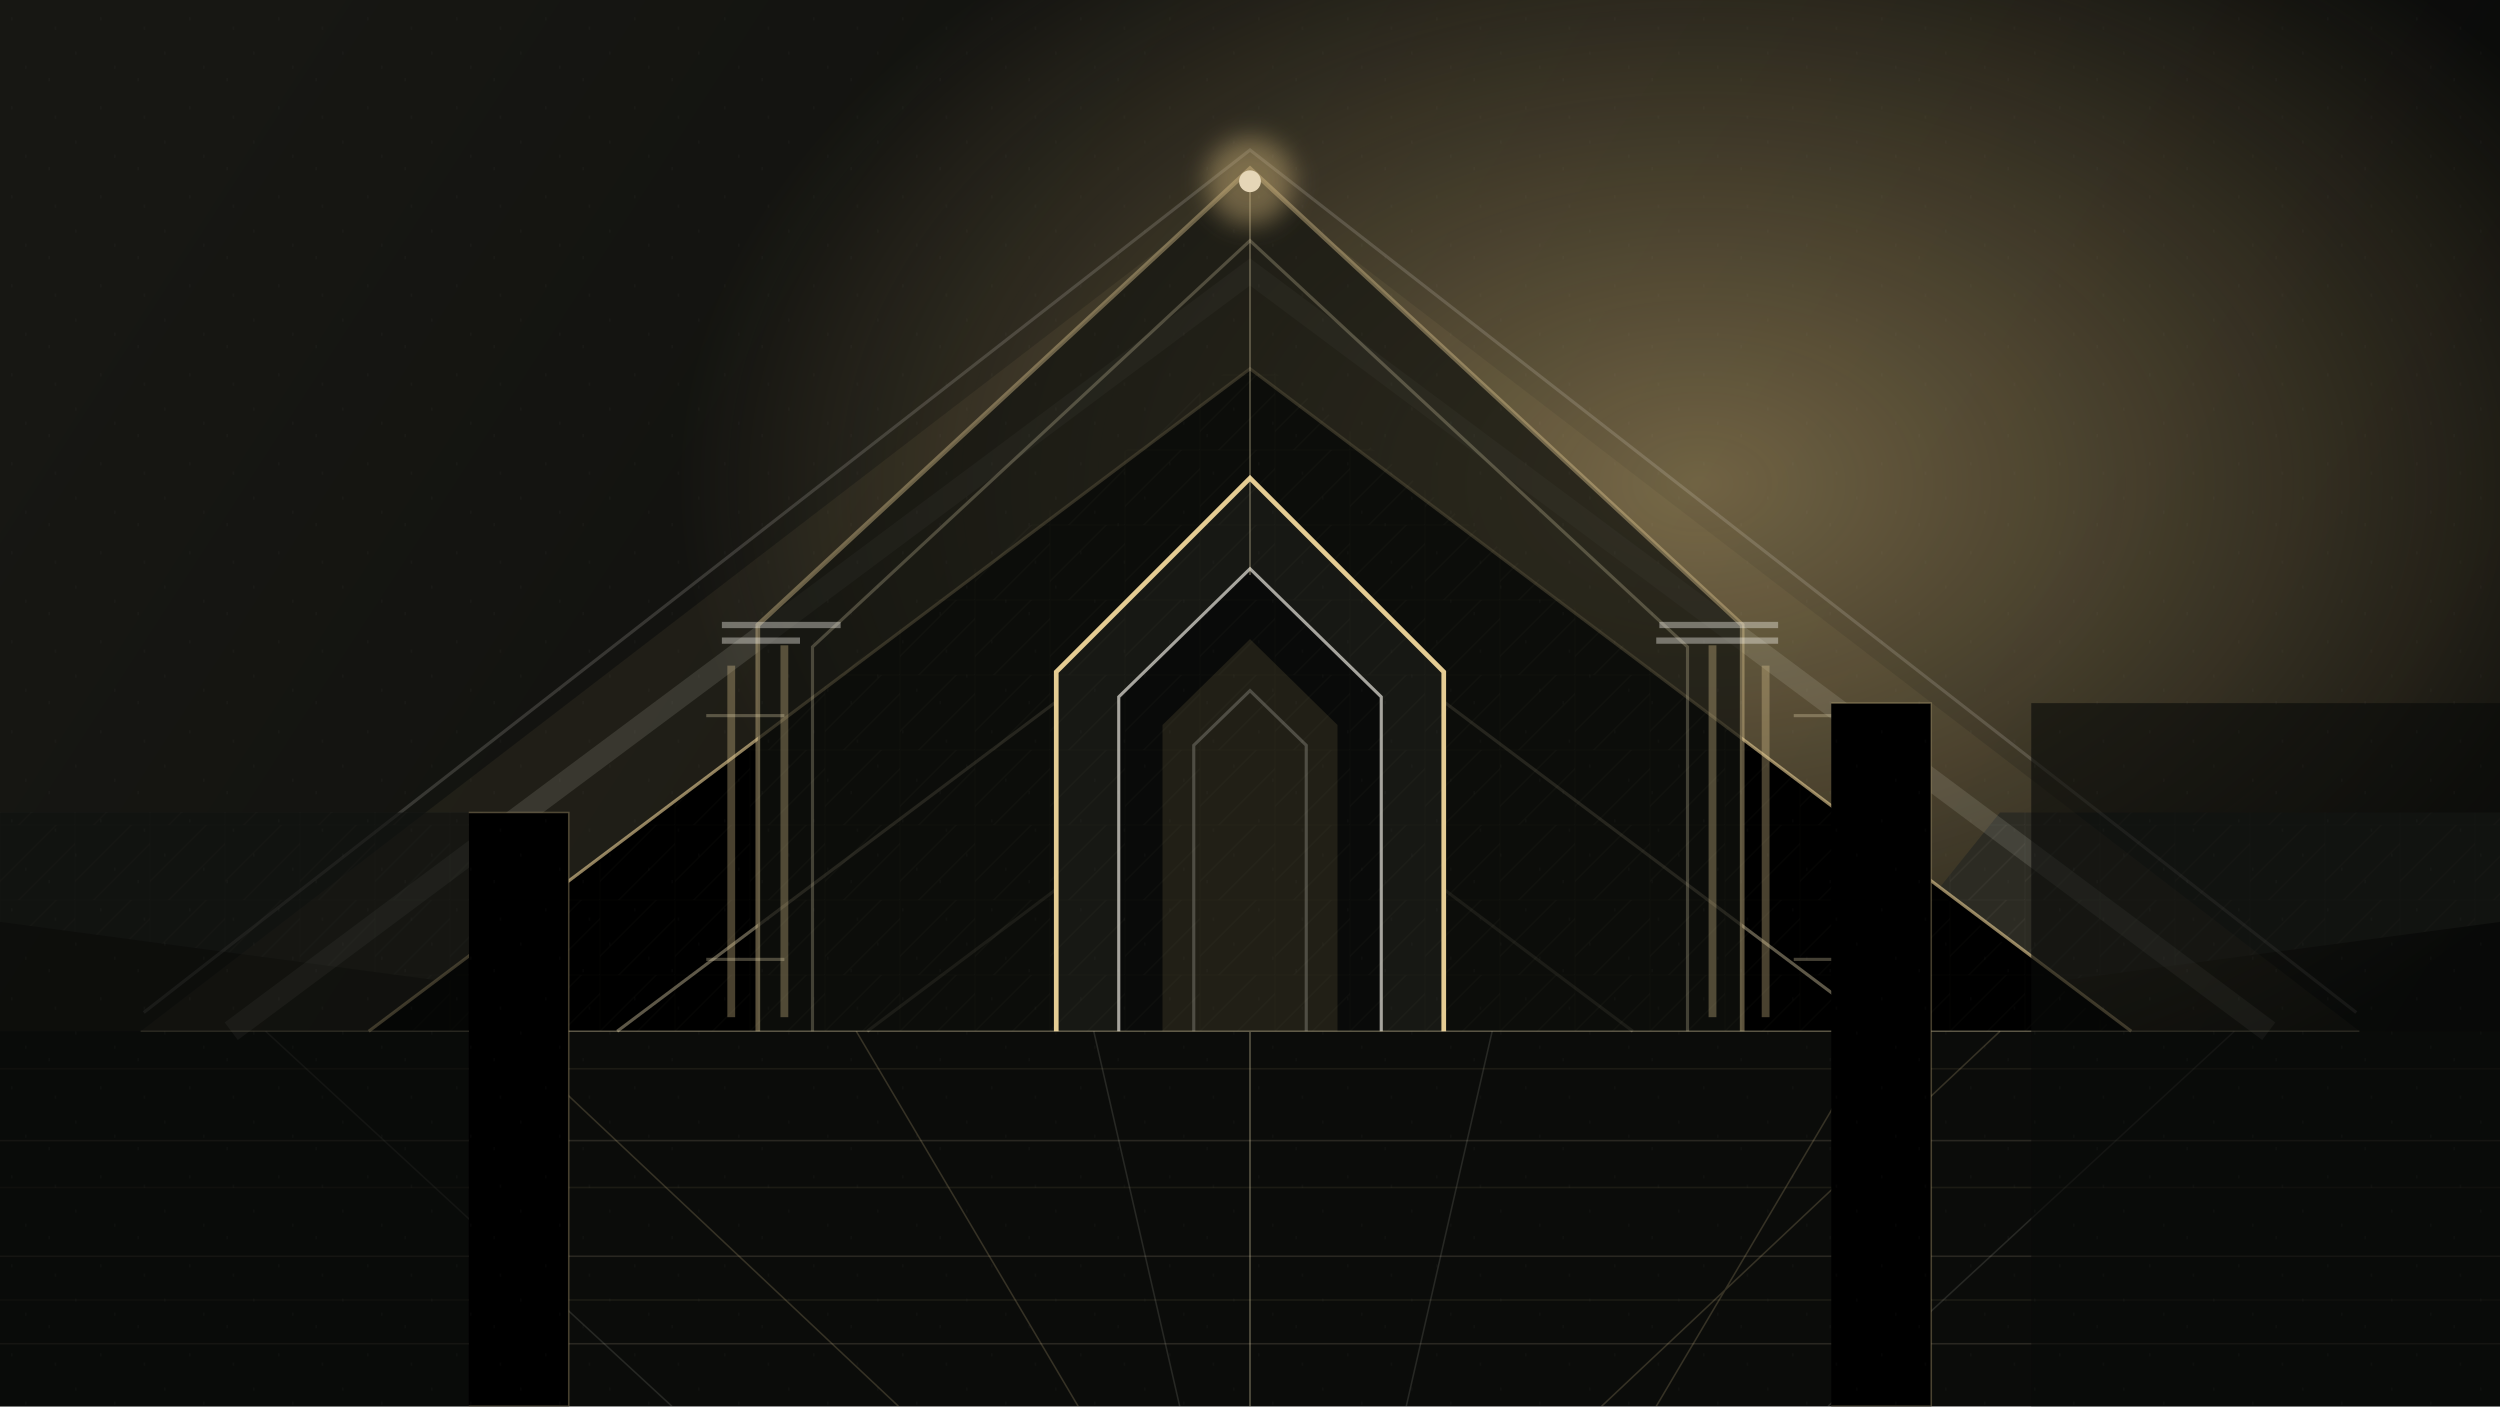
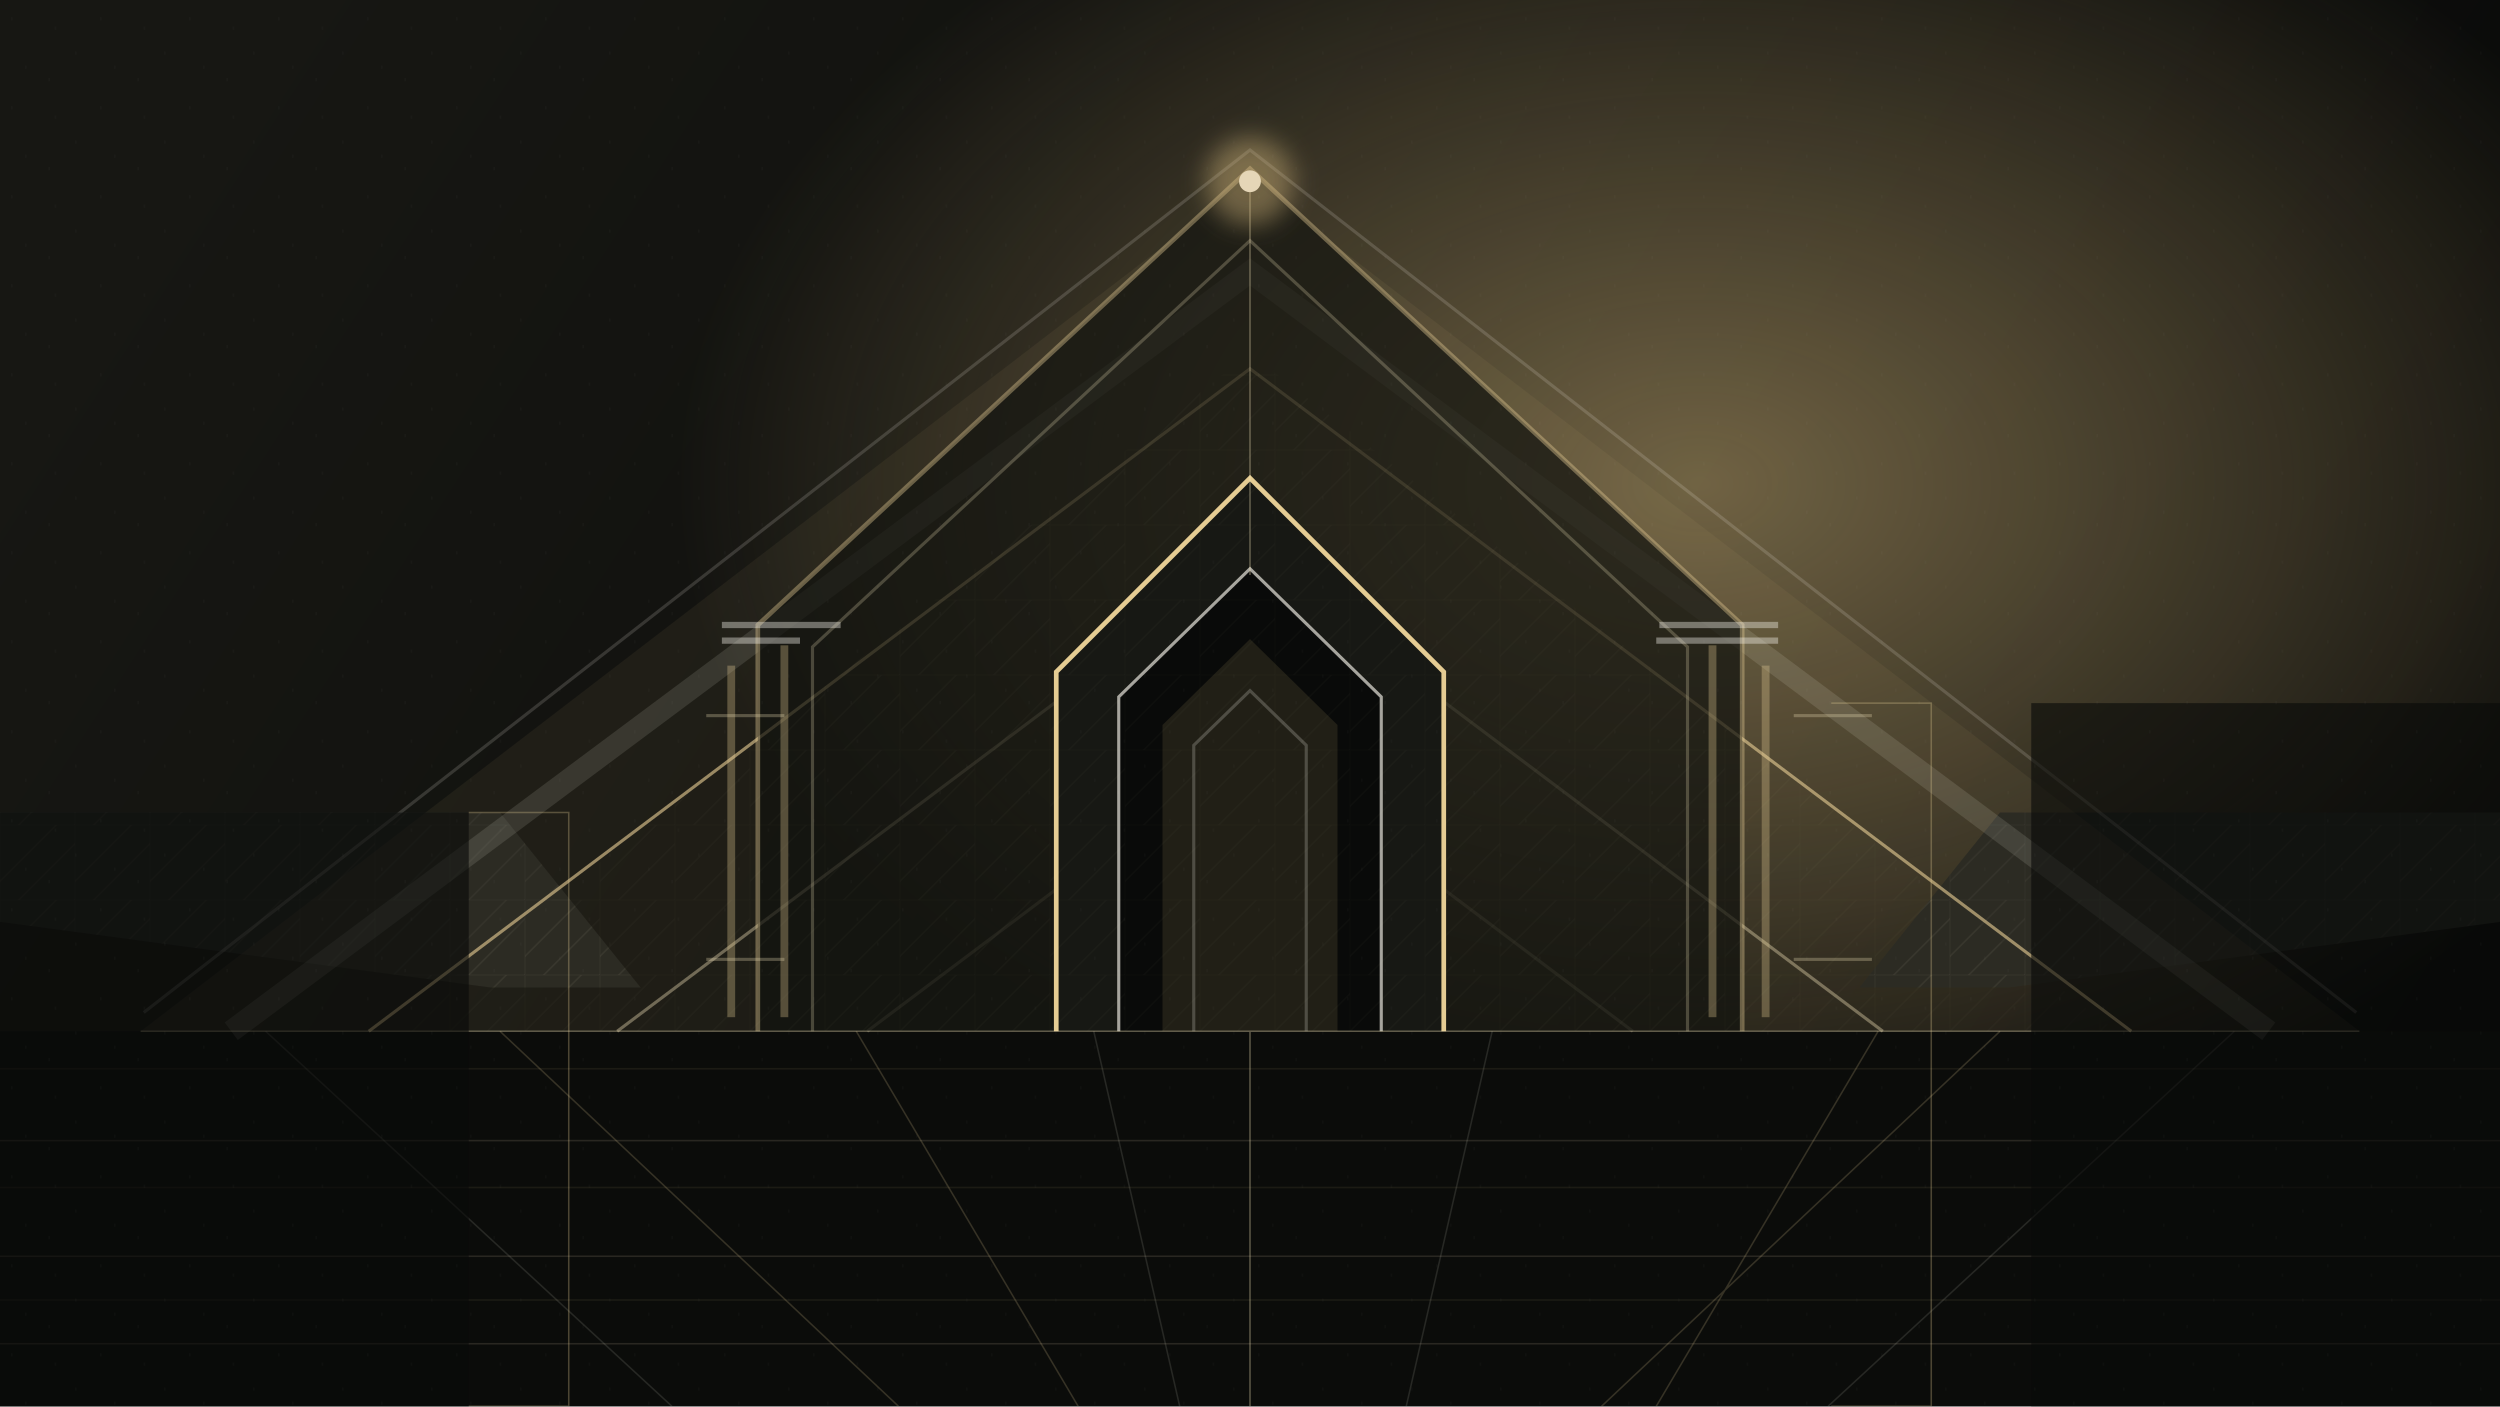
<svg class="mw-world-artwork" data-world-artwork="imperium-lumen" data-artwork-signature="axial-light-chamber" width="1600" height="900" viewBox="0 0 1600 900" preserveAspectRatio="xMidYMid slice" aria-hidden="true" focusable="false">
  <defs>
    <linearGradient id="_R_0_-field" x1="140" y1="30" x2="1450" y2="880" gradientUnits="userSpaceOnUse">
      <stop stop-color="#171713" />
      <stop offset="1" stop-color="#080908" />
    </linearGradient>
    <radialGradient id="_R_0_-light" cx="0" cy="0" r="1" gradientTransform="matrix(0 440 -660 0 1090 310)" gradientUnits="userSpaceOnUse">
      <stop stop-color="#d3b77b" stop-opacity=".5" />
      <stop offset="1" stop-color="#d3b77b" stop-opacity="0" />
    </radialGradient>
    <linearGradient id="_R_0_-reflect" x1="800" y1="470" x2="800" y2="900" gradientUnits="userSpaceOnUse">
      <stop stop-color="#d3b77b" stop-opacity=".52" />
      <stop offset="1" stop-color="#d3b77b" stop-opacity="0" />
    </linearGradient>
    <pattern id="_R_0_-grid" width="80" height="80" patternUnits="userSpaceOnUse">
      <path d="M80 0H0V80" fill="none" stroke="#f4e5bb" stroke-opacity=".22" />
    </pattern>
    <pattern id="_R_0_-halftone" width="18" height="18" patternUnits="userSpaceOnUse">
      <circle cx="4" cy="4" r="2.2" fill="#090a09" fill-opacity=".45" />
    </pattern>
    <pattern id="_R_0_-grain" width="57" height="57" patternUnits="userSpaceOnUse">
-       <path d="M7 12h1m27 6h1M16 43h1m31-9h1M31 51h1" stroke="#f4f1e8" stroke-opacity=".7" stroke-width="2" />
+       <path d="M7 12h1m27 6h1M16 43h1m31-9h1M31 51h1" stroke="#f4f1e8" stroke-opacity=".7" stroke-width="2" fill="none" />
    </pattern>
    <pattern id="_R_0_-engraving" width="48" height="48" patternUnits="userSpaceOnUse">
-       <path d="M-12 48 48-12M0 60 60 0M24 72 72 24" stroke="#f4e5bb" stroke-opacity=".18" />
+       <path d="M-12 48 48-12M0 60 60 0M24 72 72 24" stroke="#f4e5bb" stroke-opacity=".18" fill="none" />
      <path d="M0 0h48v48H0z" fill="none" stroke="#f4e5bb" stroke-opacity=".08" />
    </pattern>
    <pattern id="_R_0_-print-hatch" width="26" height="26" patternUnits="userSpaceOnUse" patternTransform="rotate(18)">
-       <path d="M0 2h26M0 8h26M0 20h26" stroke="#090a09" stroke-opacity=".3" stroke-width="2" />
+       <path d="M0 2h26M0 8h26M0 20h26" stroke="#090a09" stroke-opacity=".3" stroke-width="2" fill="none" />
      <circle cx="7" cy="15" r="1.5" fill="#090a09" fill-opacity=".42" />
    </pattern>
    <radialGradient id="_R_0_-moon-surface" cx="0" cy="0" r="1" gradientTransform="matrix(164 0 0 164 1010 366)" gradientUnits="userSpaceOnUse">
      <stop stop-color="#f4f1e8" />
      <stop offset=".72" stop-color="#e5cc93" />
      <stop offset="1" stop-color="#f4e5bb" stop-opacity=".6" />
    </radialGradient>
    <linearGradient id="_R_0_-wet-road" x1="800" y1="550" x2="800" y2="900" gradientUnits="userSpaceOnUse">
      <stop stop-color="#d3b77b" stop-opacity=".16" />
      <stop offset=".45" stop-color="#090a09" stop-opacity=".18" />
      <stop offset="1" stop-color="#080908" />
    </linearGradient>
    <filter id="_R_0_-blur" x="-40%" y="-40%" width="180%" height="180%">
      <feGaussianBlur stdDeviation="30" />
    </filter>
    <filter id="_R_0_-soft" x="-30%" y="-30%" width="160%" height="160%">
      <feGaussianBlur stdDeviation="8" />
    </filter>
    <clipPath id="_R_0_-frame">
      <path d="M0 0h1600v900H0z" />
    </clipPath>
    <clipPath id="_R_0_-moon">
      <circle cx="1070" cy="416" r="144" />
    </clipPath>
  </defs>
  <g clip-path="url(#_R_0_-frame)">
    <rect width="1600" height="900" fill="url(#_R_0_-field)" />
    <rect width="1600" height="900" fill="url(#_R_0_-light)" />
    <path d="M0 520h320l90 112h-96L0 590zm1600 0h-320l-90 112h96l314-42z" fill="#20211d" />
    <path d="M0 520h320l90 112h-96L0 590zm1600 0h-320l-90 112h96l314-42z" fill="url(#_R_0_-engraving)" opacity=".26" />
    <path d="M0 660h1600v240H0z" fill="#0b0c0a" />
    <path d="M90 660 800 115l710 545H90Z" fill="#d3b77b" fill-opacity=".07" />
    <path d="M148 660 800 174l652 486" fill="none" stroke="#f4f1e8" stroke-opacity=".12" stroke-width="14" />
-     <path d="M236 660 800 236l564 424" stroke="#e5cc93" stroke-opacity=".62" stroke-width="2" />
-     <path d="M395 660 800 356l405 304" stroke="#f4e5bb" stroke-opacity=".38" stroke-width="2" />
-     <path d="M555 660 800 476l245 184" stroke="#f4e5bb" stroke-opacity=".24" stroke-width="2" />
+     <path d="M236 660 800 236l564 424" stroke="#e5cc93" stroke-opacity=".62" stroke-width="2" fill="none" />
+     <path d="M395 660 800 356l405 304" stroke="#f4e5bb" stroke-opacity=".38" stroke-width="2" fill="none" />
+     <path d="M555 660 800 476l245 184" stroke="#f4e5bb" stroke-opacity=".24" stroke-width="2" fill="none" />
    <path d="M485 660V400l315-292 315 292v260" fill="#11120f" fill-opacity=".72" stroke="#e5cc93" stroke-opacity=".4" stroke-width="3" />
    <path d="M520 660V414l280-260 280 260v246" fill="none" stroke="#f4e5bb" stroke-opacity=".24" stroke-width="2" />
-     <path d="M462 400h76m524 0h76M462 410h50m548 0h78" stroke="#f4f1e8" stroke-opacity=".4" stroke-width="4" />
-     <path d="M468 426v225m34-238v238m594-238v238m34-225v225" stroke="#e5cc93" stroke-opacity=".32" stroke-width="5" />
-     <path d="M452 458h50m646 0h50M452 614h50m646 0h50" stroke="#f4e5bb" stroke-opacity=".28" stroke-width="2" />
+     <path d="M462 400h76m524 0h76M462 410h50m548 0h78" stroke="#f4f1e8" stroke-opacity=".4" stroke-width="4" fill="none" />
+     <path d="M468 426v225m34-238v238m594-238v238m34-225v225" stroke="#e5cc93" stroke-opacity=".32" stroke-width="5" fill="none" />
+     <path d="M452 458h50m646 0h50M452 614h50m646 0h50" stroke="#f4e5bb" stroke-opacity=".28" stroke-width="2" fill="none" />
    <path d="M676 660V430l124-124 124 124v230" fill="#171814" stroke="#e5cc93" stroke-width="3" />
    <path d="M716 660V446l84-82 84 82v214" fill="#090a09" stroke="#f4f1e8" stroke-opacity=".66" stroke-width="2" />
    <path d="M744 660V464l56-55 56 55v196" fill="#d3b77b" fill-opacity=".12" />
    <path d="M764 660V477l36-35 36 35v183" fill="none" stroke="#f4f1e8" stroke-opacity=".22" stroke-width="2" />
-     <path d="M800 118v250m0 292v240M90 660h1420" stroke="#f4e5bb" stroke-opacity=".34" />
-     <path d="M0 730h1600M0 804h1600M0 860h1600" stroke="#f4e5bb" stroke-opacity=".13" />
-     <path d="M320 660 575 900m705-240-255 240M548 660 690 900m512-240-142 240" stroke="#e5cc93" stroke-opacity=".2" />
-     <path d="M170 660 430 900m1000-240-260 240M700 660 755 900m200-240-55 240" stroke="#f4f1e8" stroke-opacity=".12" />
-     <path d="M0 684h1600M0 760h1600M0 832h1600" stroke="#e5cc93" stroke-opacity=".08" />
+     <path d="M800 118v250m0 292v240M90 660h1420" stroke="#f4e5bb" stroke-opacity=".34" fill="none" />
+     <path d="M0 730h1600M0 804h1600M0 860h1600" stroke="#f4e5bb" stroke-opacity=".13" fill="none" />
+     <path d="M320 660 575 900m705-240-255 240M548 660 690 900m512-240-142 240" stroke="#e5cc93" stroke-opacity=".2" fill="none" />
+     <path d="M170 660 430 900m1000-240-260 240M700 660 755 900m200-240-55 240" stroke="#f4f1e8" stroke-opacity=".12" fill="none" />
+     <path d="M0 684h1600M0 760h1600M0 832h1600" stroke="#e5cc93" stroke-opacity=".08" fill="none" />
    <path d="M92 648 800 96l708 552" fill="none" stroke="#f4f1e8" stroke-opacity=".16" stroke-width="2" />
    <path d="M246 660 800 226l554 434" fill="url(#_R_0_-engraving)" opacity=".12" />
    <circle cx="800" cy="116" r="7" fill="#f4f1e8" />
    <circle cx="800" cy="116" r="28" fill="#d3b77b" fill-opacity=".45" filter="url(#_R_0_-soft)" />
    <path d="M0 520h300v380H0zm1300-70h300v450h-300z" fill="#090a09" fill-opacity=".62" />
-     <path d="M300 520h64v380h-64m872-450h64v450h-64" stroke="#e5cc93" stroke-opacity=".3" />
+     <path d="M300 520h64v380h-64m872-450h64v450h-64" stroke="#e5cc93" stroke-opacity=".3" fill="none" />
    <rect width="1600" height="900" fill="url(#_R_0_-grain)" opacity=".035" />
  </g>
</svg>
